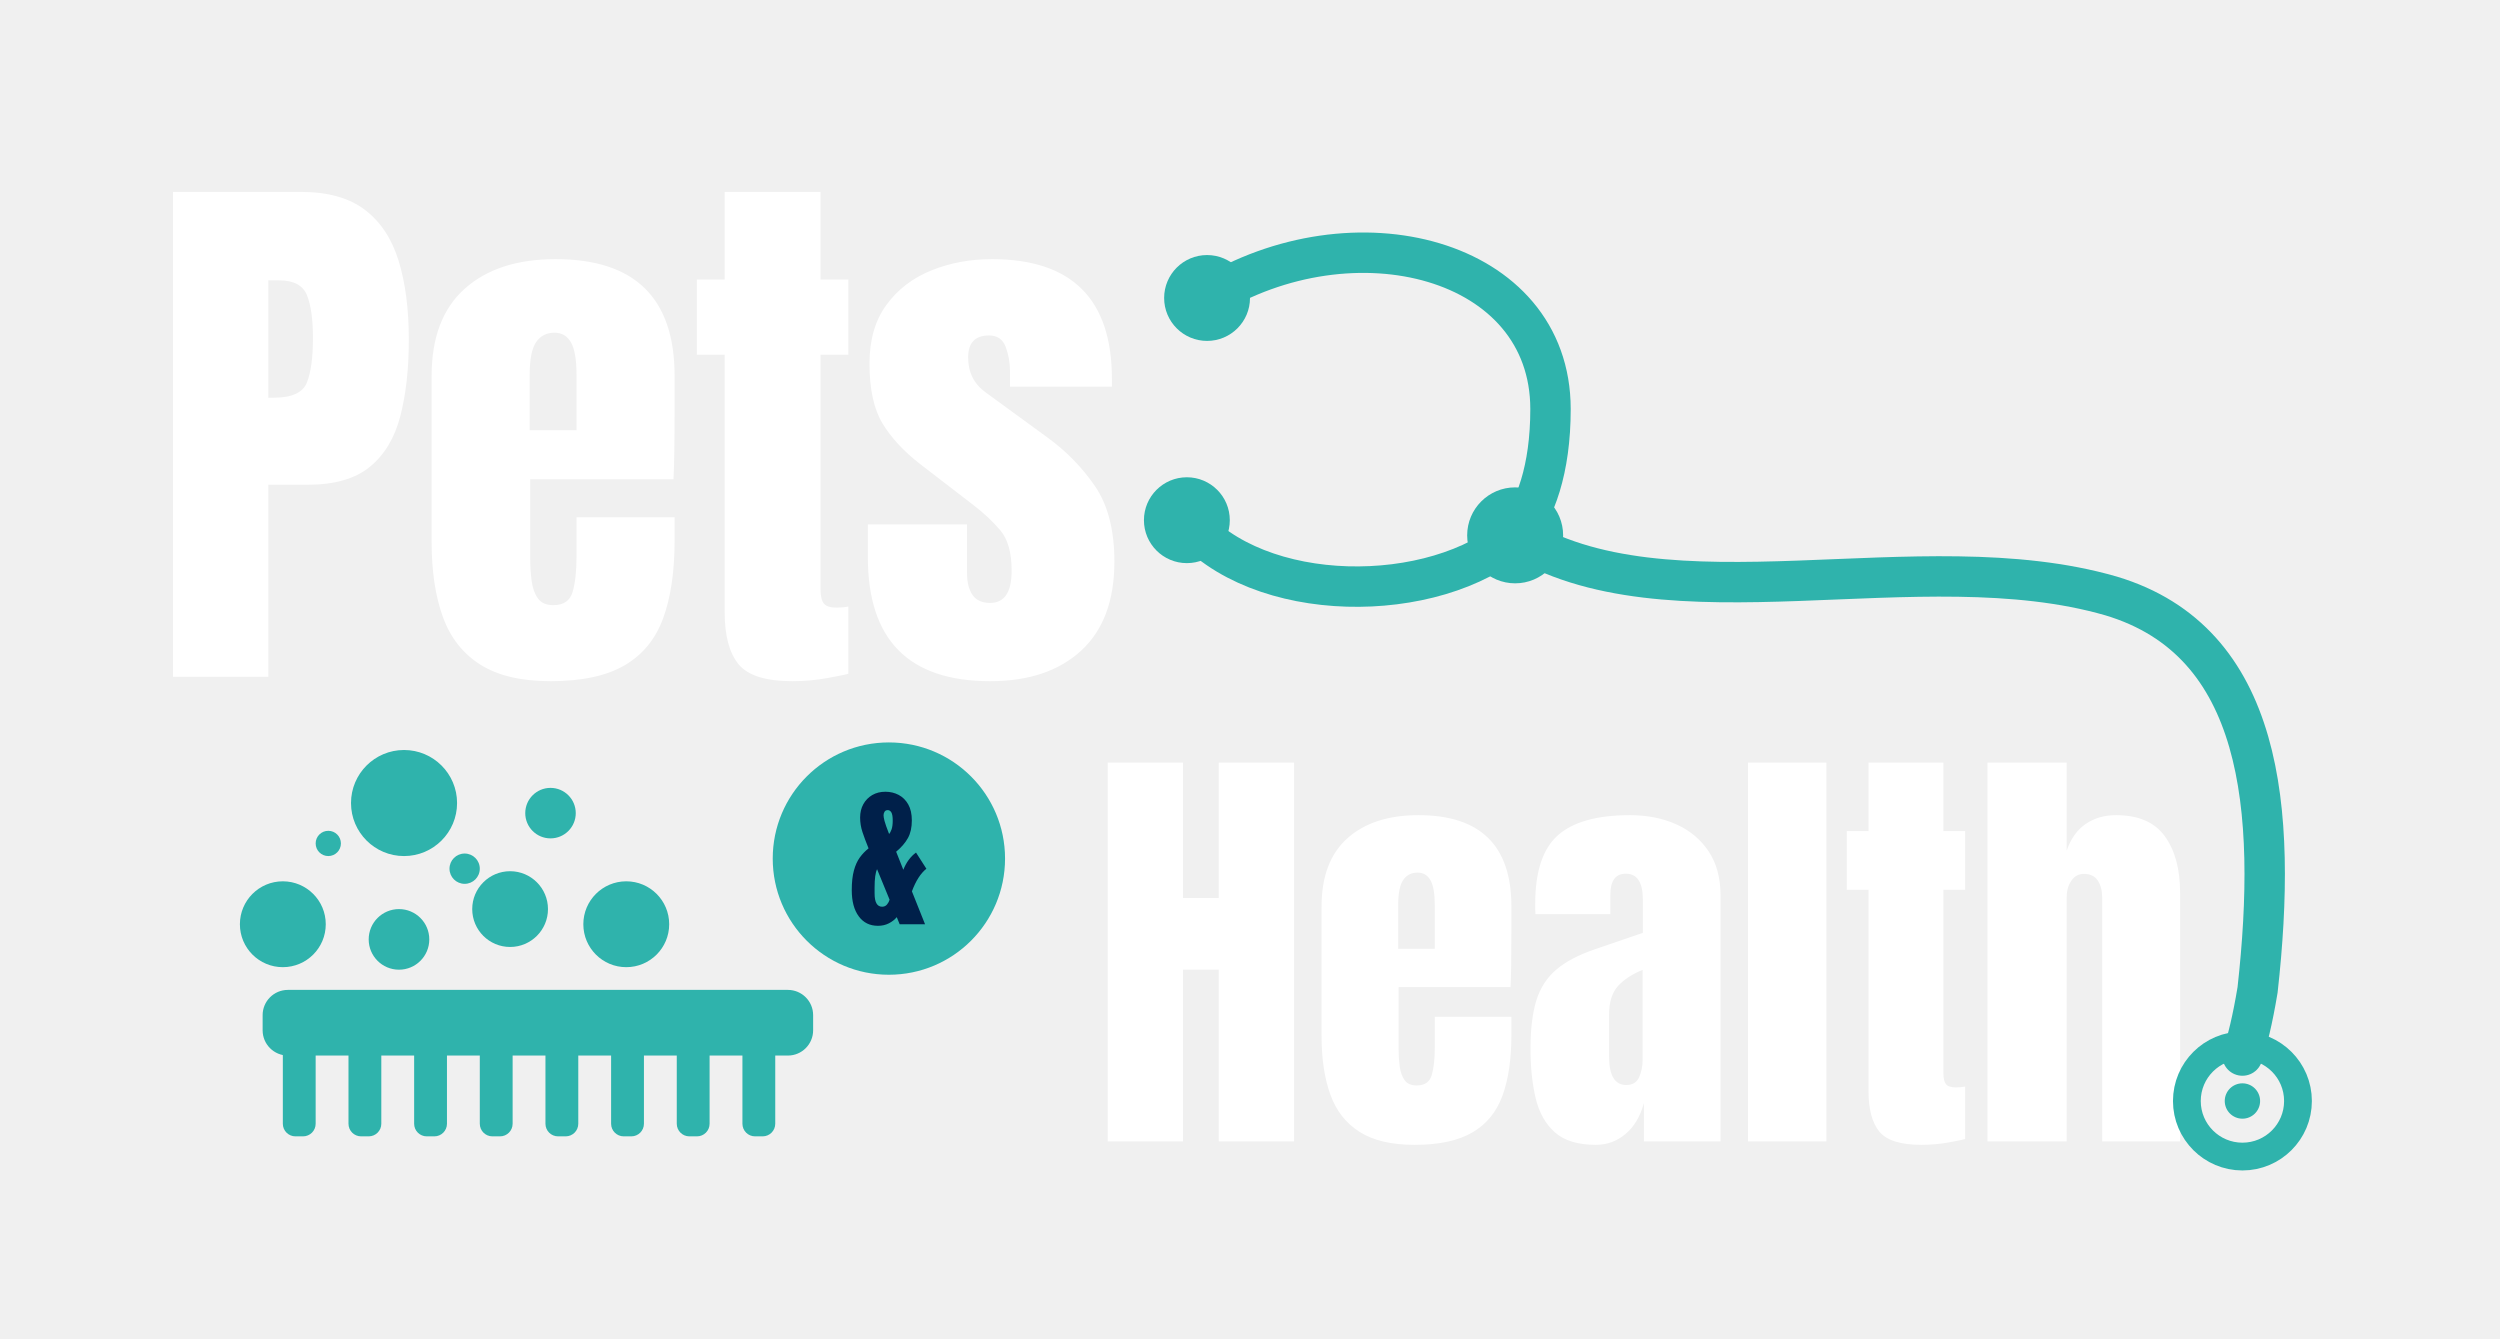
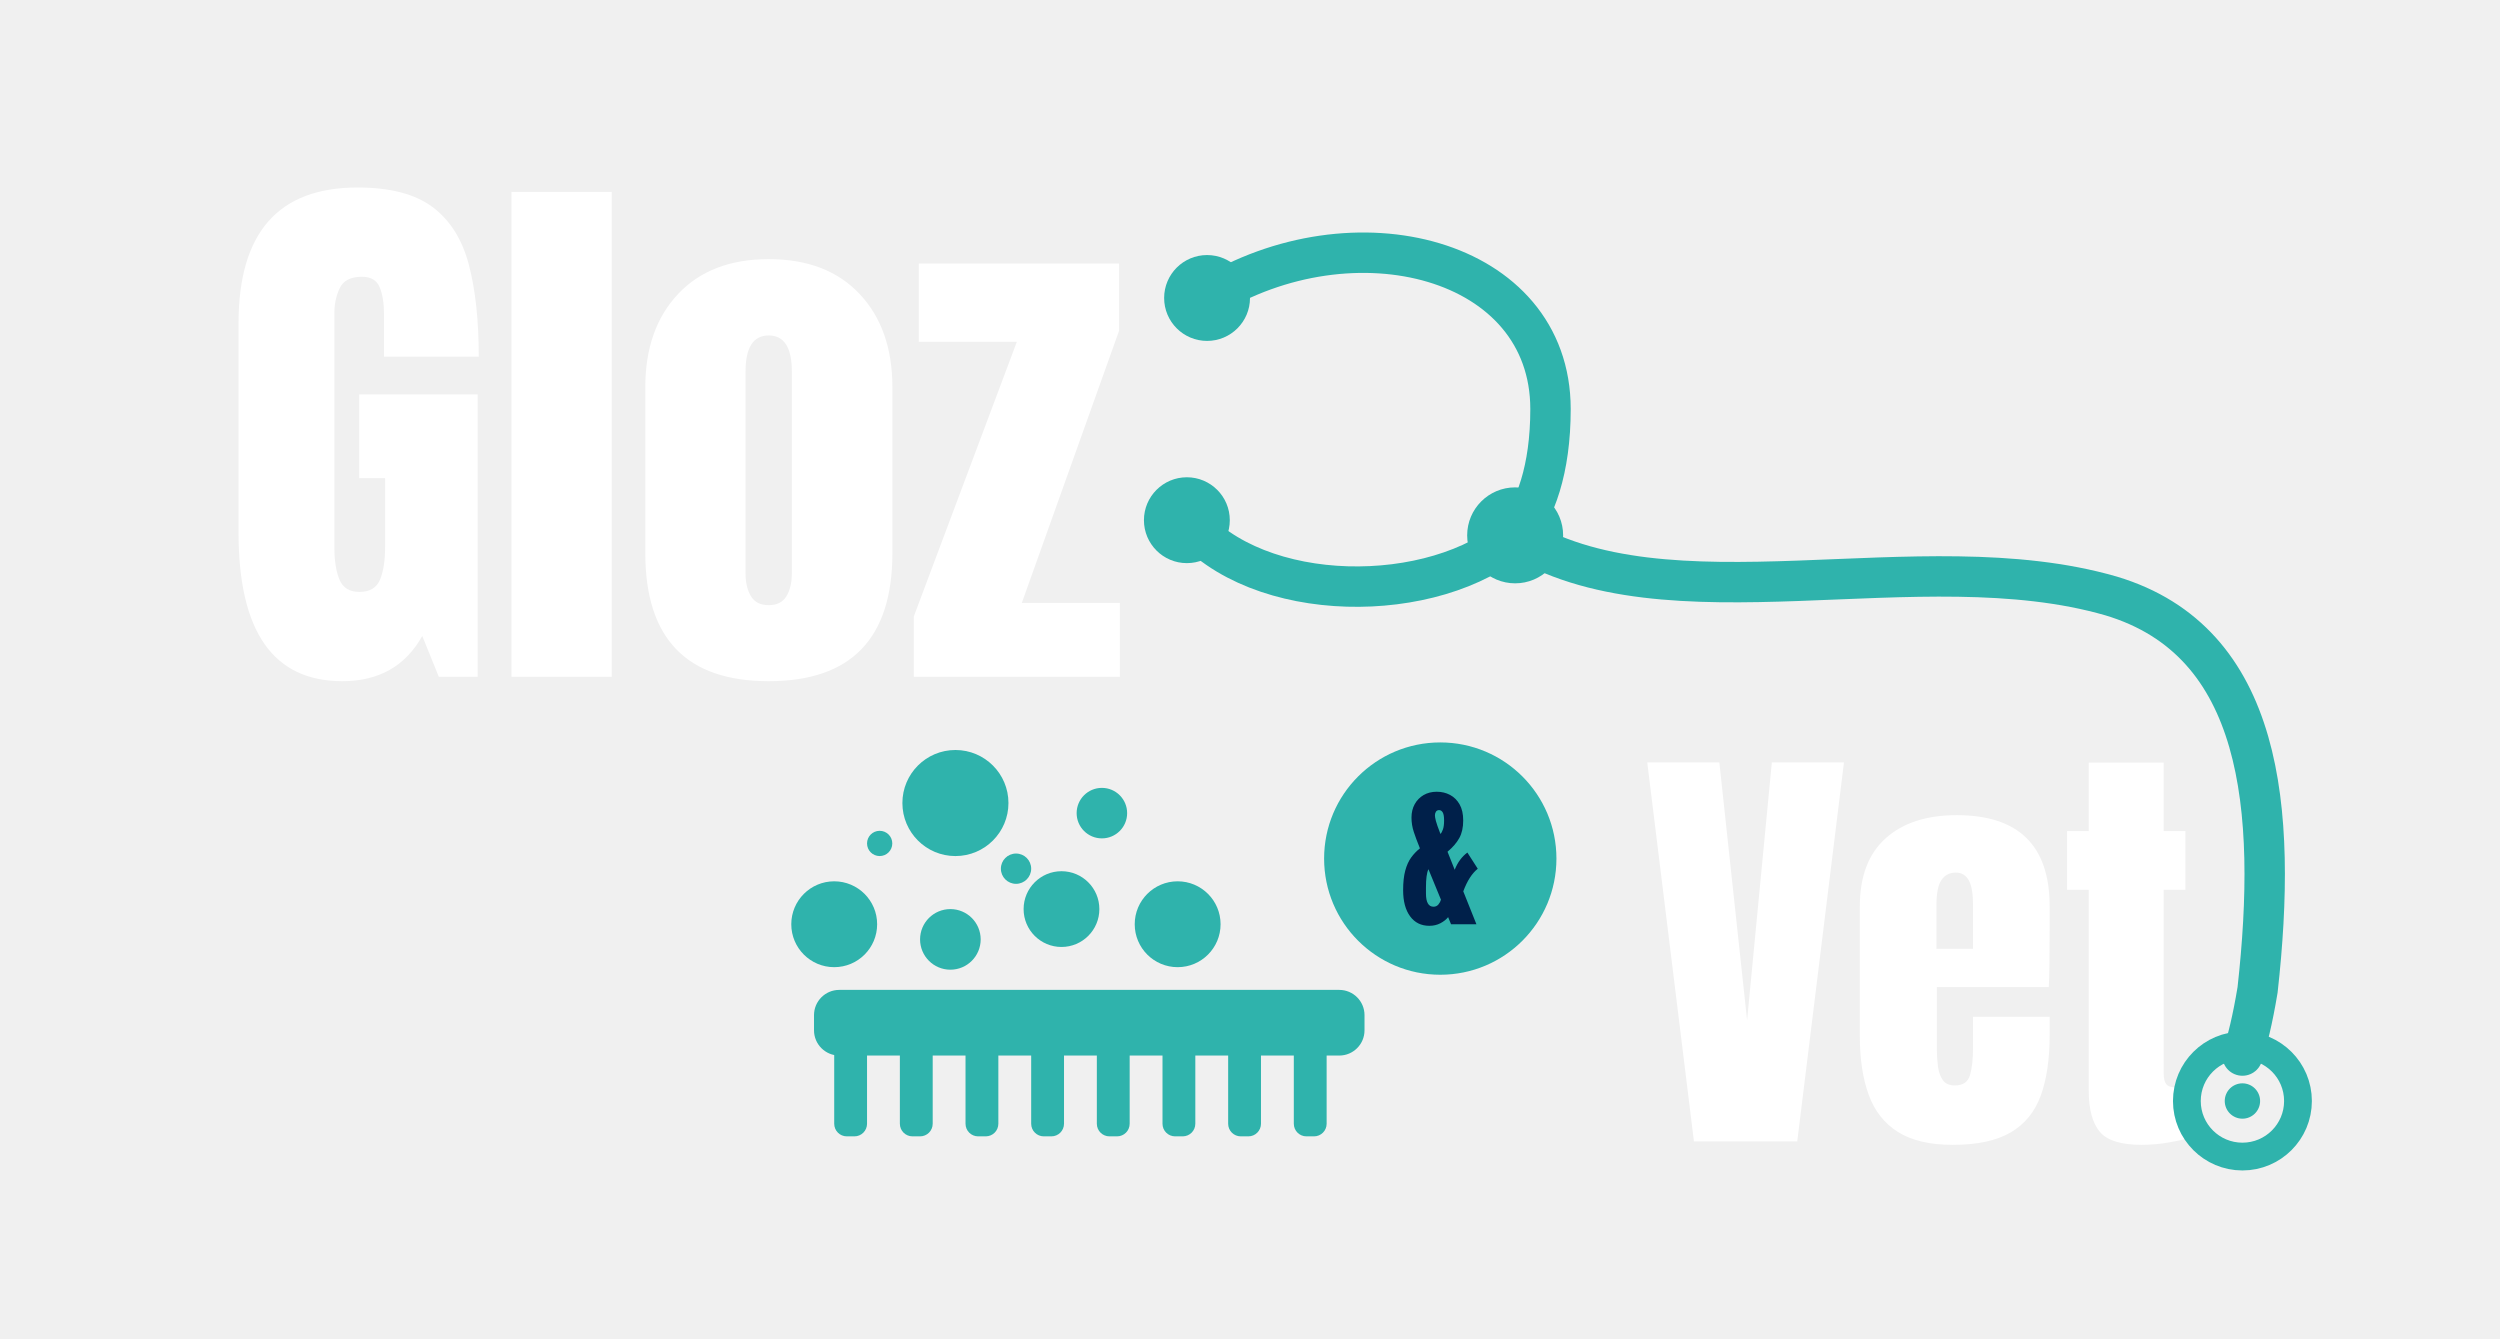
- <svg xmlns="http://www.w3.org/2000/svg" viewBox="0 0 990 530" role="img" aria-label="Pets &amp; Health">
-   <g id="pyh-palabras" fill="#FFFFFF">
-     <path id="pyh-pets" d="M106.25 268L68.51 268L68.51 76L119.24 76Q135.16 76 144.49 83.09Q153.82 90.18 157.85 103.27Q161.89 116.36 161.89 134.47L161.89 134.47Q161.89 151.93 158.51 164.85Q155.13 177.78 146.45 184.87Q137.78 191.96 121.85 191.96L121.85 191.96L106.25 191.96L106.25 268ZM106.25 111.02L106.25 157.49L108.44 157.49Q119.13 157.49 121.53 151.49Q123.93 145.49 123.93 133.82L123.93 133.82Q123.93 122.91 121.58 116.96Q119.24 111.02 110.51 111.02L110.51 111.02L106.25 111.02Z M218.05 269.75L218.05 269.75Q200.59 269.75 190.23 263.20Q179.86 256.65 175.39 244.33Q170.92 232 170.92 214.65L170.92 214.65L170.92 148.87Q170.92 126.07 184.01 114.35Q197.10 102.62 220.01 102.62L220.01 102.62Q267.14 102.62 267.14 148.87L267.14 148.87L267.14 160.76Q267.14 182.36 266.70 189.78L266.70 189.78L209.97 189.78L209.97 221.42Q209.97 225.78 210.52 229.98Q211.06 234.18 212.97 236.91Q214.88 239.64 219.14 239.64L219.14 239.64Q225.25 239.64 226.77 234.35Q228.30 229.05 228.30 220.55L228.30 220.55L228.30 204.84L267.14 204.84L267.14 214.11Q267.14 232.44 262.61 244.82Q258.08 257.20 247.34 263.47Q236.59 269.75 218.05 269.75ZM209.76 148.33L209.76 170.36L228.30 170.36L228.30 148.33Q228.30 139.49 226.12 135.62Q223.94 131.75 219.57 131.75L219.57 131.75Q214.88 131.75 212.32 135.45Q209.76 139.16 209.76 148.33L209.76 148.33Z M313.80 269.75L313.80 269.75Q297.98 269.75 292.47 263.04Q286.97 256.33 286.97 242.47L286.97 242.47L286.97 140.47L275.95 140.47L275.95 110.69L286.97 110.69L286.97 76L324.93 76L324.93 110.69L335.95 110.69L335.95 140.47L324.93 140.47L324.93 233.31Q324.93 237.35 326.24 238.98Q327.55 240.62 331.26 240.62L331.26 240.62Q333.87 240.62 335.95 240.18L335.95 240.18L335.95 266.80Q334.64 267.24 327.77 268.49Q320.89 269.75 313.80 269.75Z M392.10 269.75L392.10 269.75Q343.67 269.75 343.67 220.65L343.67 220.65L343.67 207.67L382.94 207.67L382.94 226.87Q382.94 232.44 385.12 235.60Q387.30 238.76 392.10 238.76L392.10 238.76Q400.61 238.76 400.61 226L400.61 226Q400.61 215.31 396.14 210.02Q391.67 204.73 385.23 199.82L385.23 199.82L364.39 183.78Q354.58 176.15 349.45 167.64Q344.32 159.13 344.32 143.96L344.32 143.96Q344.32 129.89 351.03 120.73Q357.74 111.56 368.81 107.09Q379.89 102.62 392.76 102.62L392.76 102.62Q440.32 102.62 440.32 150.07L440.32 150.07L440.32 153.13L399.96 153.13L399.96 146.91Q399.96 142 398.27 137.42Q396.58 132.84 391.67 132.84L391.67 132.84Q383.38 132.84 383.38 141.56L383.38 141.56Q383.38 150.40 390.36 155.42L390.36 155.42L414.58 173.09Q425.92 181.27 433.61 192.51Q441.30 203.75 441.30 222.40L441.30 222.40Q441.30 245.53 428.16 257.64Q415.01 269.75 392.10 269.75Z" />
-     <path id="pyh-health" d="M468.48 452L438.65 452L438.65 302L468.48 302L468.48 355.61L482.63 355.61L482.63 302L512.45 302L512.45 452L482.63 452L482.63 383.99L468.48 383.99L468.48 452Z M560.16 453.36L560.16 453.36Q546.52 453.36 538.43 448.25Q530.33 443.14 526.84 433.51Q523.34 423.88 523.34 410.32L523.34 410.32L523.34 358.93Q523.34 341.12 533.57 331.96Q543.80 322.80 561.70 322.80L561.70 322.80Q598.51 322.80 598.51 358.93L598.51 358.93L598.51 368.22Q598.51 385.10 598.17 390.89L598.17 390.89L553.85 390.89L553.85 415.61Q553.85 419.02 554.28 422.30Q554.71 425.58 556.20 427.71Q557.69 429.84 561.01 429.84L561.01 429.84Q565.79 429.84 566.98 425.71Q568.17 421.57 568.17 414.93L568.17 414.93L568.17 402.65L598.51 402.65L598.51 409.90Q598.51 424.22 594.98 433.89Q591.44 443.56 583.04 448.46Q574.65 453.36 560.16 453.36ZM553.68 358.51L553.68 375.72L568.17 375.72L568.17 358.51Q568.17 351.60 566.47 348.58Q564.76 345.55 561.35 345.55L561.35 345.55Q557.69 345.55 555.69 348.45Q553.68 351.35 553.68 358.51L553.68 358.51Z M631.99 453.36L631.99 453.36Q621.33 453.36 615.75 448.42Q610.17 443.48 608.12 434.87Q606.08 426.26 606.08 415.35L606.08 415.35Q606.08 403.68 608.38 396.22Q610.68 388.76 616.26 383.99Q621.85 379.22 631.65 375.89L631.65 375.89L650.57 369.41L650.57 356.29Q650.57 345.98 643.83 345.98L643.83 345.98Q637.70 345.98 637.70 354.33L637.70 354.33L637.70 362L608.04 362Q607.95 361.32 607.95 360.25Q607.95 359.19 607.95 357.82L607.95 357.82Q607.95 338.73 616.94 330.76Q625.94 322.80 645.45 322.80L645.45 322.80Q655.68 322.80 663.78 326.42Q671.87 330.04 676.60 337.11Q681.33 344.19 681.33 354.59L681.33 354.59L681.33 452L650.99 452L650.99 436.83Q648.78 444.84 643.66 449.10Q638.55 453.36 631.99 453.36ZM644.00 429.67L644.00 429.67Q647.75 429.67 649.12 426.52Q650.48 423.36 650.48 419.70L650.48 419.70L650.48 384.07Q644.18 386.63 640.68 390.51Q637.19 394.39 637.19 401.89L637.19 401.89L637.19 418.34Q637.19 429.67 644.00 429.67Z M723.25 452L692.22 452L692.22 302L723.25 302L723.25 452Z M760.90 453.36L760.90 453.36Q748.54 453.36 744.23 448.12Q739.93 442.88 739.93 432.06L739.93 432.06L739.93 352.37L731.32 352.37L731.32 329.10L739.93 329.10L739.93 302L769.59 302L769.59 329.10L778.20 329.10L778.20 352.37L769.59 352.37L769.59 424.90Q769.59 428.05 770.61 429.33Q771.63 430.61 774.53 430.61L774.53 430.61Q776.58 430.61 778.20 430.27L778.20 430.27L778.20 451.06Q777.17 451.40 771.80 452.38Q766.44 453.36 760.90 453.36Z M818.40 452L787.04 452L787.04 302L818.40 302L818.40 336.86Q820.88 329.70 825.99 326.25Q831.10 322.80 837.92 322.80L837.92 322.80Q851.22 322.80 857.27 331.15Q863.32 339.50 863.32 353.56L863.32 353.56L863.32 452L832.47 452L832.47 355.52Q832.47 351.35 830.72 348.70Q828.97 346.06 825.22 346.06L825.22 346.06Q822.07 346.06 820.24 348.79Q818.40 351.52 818.40 355.27L818.40 355.27L818.40 452Z" />
+ <svg xmlns="http://www.w3.org/2000/svg" viewBox="0 0 990 530" role="img" aria-label="Gloz Vet">
+   <g id="logo-palabras" fill="#FFFFFF">
+     <path d="M135.59 269.75L135.59 269.75Q94.46 269.75 94.46 210.84L94.46 210.84L94.46 128.04Q94.46 74.25 141.59 74.25L141.59 74.25Q161.01 74.25 171.37 82.05Q181.73 89.85 185.66 104.80Q189.59 119.75 189.59 141.24L189.59 141.24L152.06 141.24L152.06 124.22Q152.06 118 150.37 113.80Q148.68 109.60 143.33 109.60L143.33 109.60Q136.68 109.60 134.55 114.07Q132.42 118.55 132.42 123.89L132.42 123.89L132.42 216.95Q132.42 224.69 134.44 229.55Q136.46 234.40 142.35 234.40L142.35 234.40Q148.46 234.40 150.48 229.55Q152.50 224.69 152.50 216.73L152.50 216.73L152.50 189.35L142.24 189.35L142.24 156.18L189.15 156.18L189.15 268L173.77 268L167.22 251.85Q157.19 269.75 135.59 269.75Z M242.25 268L202.54 268L202.54 76L242.25 76L242.25 268Z M304.41 269.75L304.41 269.75Q255.54 269.75 255.54 219.02L255.54 219.02L255.54 153.35Q255.54 130.22 268.52 116.42Q281.50 102.62 304.41 102.62L304.41 102.62Q327.43 102.62 340.41 116.42Q353.39 130.22 353.39 153.35L353.39 153.35L353.39 219.02Q353.39 269.75 304.41 269.75ZM304.41 239.64L304.41 239.64Q309.32 239.64 311.44 236.09Q313.57 232.55 313.57 227.09L313.57 227.09L313.57 147.13Q313.57 132.84 304.41 132.84L304.41 132.84Q295.24 132.84 295.24 147.13L295.24 147.13L295.24 227.09Q295.24 232.55 297.37 236.09Q299.50 239.64 304.41 239.64Z M443.47 268L361.87 268L361.87 244.11L402.67 135.35L363.84 135.35L363.84 104.36L443.15 104.36L443.15 130.98L404.64 238.76L443.47 238.76L443.47 268Z" />
+     <path d="M711.71 452L670.80 452L652.31 301.91L680.86 301.91L691.85 404.02L701.65 301.91L730.21 301.91L711.71 452Z M773.31 453.36L773.31 453.36Q759.67 453.36 751.58 448.25Q743.48 443.14 739.99 433.51Q736.49 423.88 736.49 410.32L736.49 410.32L736.49 358.93Q736.49 341.12 746.72 331.96Q756.95 322.80 774.84 322.80L774.84 322.80Q811.66 322.80 811.66 358.93L811.66 358.93L811.66 368.22Q811.66 385.10 811.32 390.89L811.32 390.89L767.00 390.89L767.00 415.61Q767.00 419.02 767.43 422.30Q767.86 425.58 769.35 427.71Q770.84 429.84 774.16 429.84L774.16 429.84Q778.94 429.84 780.13 425.71Q781.32 421.57 781.32 414.93L781.32 414.93L781.32 402.65L811.66 402.65L811.66 409.90Q811.66 424.22 808.13 433.89Q804.59 443.56 796.19 448.46Q787.80 453.36 773.31 453.36ZM766.83 358.51L766.83 375.72L781.32 375.72L781.32 358.51Q781.32 351.60 779.62 348.58Q777.91 345.55 774.50 345.55L774.50 345.55Q770.84 345.55 768.84 348.45Q766.83 351.35 766.83 358.51L766.83 358.51Z M848.12 453.36L848.12 453.36Q835.76 453.36 831.46 448.12Q827.15 442.88 827.15 432.06L827.15 432.06L827.15 352.37L818.55 352.37L818.55 329.10L827.15 329.10L827.15 302L856.81 302L856.81 329.10L865.42 329.10L865.42 352.37L856.81 352.37L856.81 424.90Q856.81 428.05 857.84 429.33Q858.86 430.61 861.76 430.61L861.76 430.61Q863.80 430.61 865.42 430.27L865.42 430.27L865.42 451.06Q864.40 451.40 859.03 452.38Q853.66 453.36 848.12 453.36Z" />
  </g>
-   <g id="pyh-amp">
-     <circle cx="352" cy="340" r="46" fill="#2FB3AC" />
-     <path d="M11.40 0.62L11.40 0.62Q6.56 0.62 3.80-3.13Q1.03-6.88 1.03-13.47L1.03-13.47Q1.03-18.17 1.88-21.27Q2.72-24.38 4.22-26.44Q5.73-28.51 7.68-30.05L7.68-30.05L7.45-30.64Q6.20-33.71 5.27-36.50Q4.34-39.30 4.34-42.25L4.34-42.25Q4.34-45.23 5.61-47.54Q6.88-49.84 9.14-51.16Q11.40-52.47 14.33-52.47L14.33-52.47Q17.23-52.47 19.60-51.22Q21.98-49.96 23.40-47.45Q24.82-44.94 24.82-41.10L24.82-41.10Q24.82-36.93 23.27-34.13Q21.72-31.32 18.61-28.72L18.61-28.72L21.45-21.57Q23.19-25.97 26.47-28.39L26.47-28.39L30.58-21.98Q27.15-19.23 24.85-13.03L24.85-13.03L30.05 0L20.00 0L18.85-2.81Q17.70-1.39 15.76-0.38Q13.83 0.62 11.40 0.62ZM13.62-43.17L13.62-43.17Q13.62-42.40 14.00-40.91Q14.39-39.41 15.81-35.75L15.81-35.75Q16.37-36.34 16.81-37.61Q17.25-38.88 17.25-41.10L17.25-41.10Q17.25-43.37 16.71-44.29Q16.16-45.20 15.28-45.20L15.28-45.20Q14.42-45.20 14.02-44.57Q13.62-43.93 13.62-43.17ZM10.07-14.57L10.07-12.20Q10.07-6.94 13.06-6.94L13.06-6.94Q14.27-6.94 15.01-7.84Q15.75-8.75 16.01-9.72L16.01-9.72L11.05-21.80Q10.07-19.74 10.07-14.57L10.07-14.57Z" transform="translate(336.267 366)" fill="#00204A" />
+   <g id="logo-amp">
+     <circle cx="570.348" cy="340" r="46" fill="#2FB3AC" />
+     <path d="M11.40 0.62L11.40 0.62Q6.56 0.62 3.80-3.13Q1.03-6.88 1.03-13.47L1.03-13.47Q1.03-18.17 1.88-21.27Q2.72-24.38 4.22-26.44Q5.73-28.51 7.68-30.05L7.68-30.05L7.45-30.64Q6.20-33.71 5.27-36.50Q4.34-39.30 4.34-42.25L4.34-42.25Q4.34-45.23 5.61-47.54Q6.88-49.84 9.14-51.16Q11.40-52.47 14.33-52.47L14.33-52.47Q17.23-52.47 19.60-51.22Q21.98-49.96 23.40-47.45Q24.82-44.94 24.82-41.10L24.82-41.10Q24.82-36.93 23.27-34.13Q21.72-31.32 18.61-28.72L18.61-28.72L21.45-21.57Q23.19-25.97 26.47-28.39L26.47-28.39L30.58-21.98Q27.15-19.23 24.85-13.03L24.85-13.03L30.05 0L20.00 0L18.85-2.81Q17.70-1.39 15.76-0.38Q13.83 0.62 11.40 0.62ZM13.62-43.17L13.62-43.17Q13.62-42.40 14.00-40.91Q14.39-39.41 15.81-35.75L15.81-35.75Q16.37-36.34 16.81-37.61Q17.25-38.88 17.25-41.10L17.25-41.10Q17.25-43.37 16.71-44.29Q16.16-45.20 15.28-45.20L15.28-45.20Q14.42-45.20 14.02-44.57Q13.62-43.93 13.62-43.17ZM10.07-14.57L10.07-12.20Q10.07-6.94 13.06-6.94L13.06-6.94Q14.27-6.94 15.01-7.84Q15.75-8.75 16.01-9.72L16.01-9.72L11.05-21.80Q10.07-19.74 10.07-14.57L10.07-14.57Z" transform="translate(554.61 366)" fill="#00204A" />
  </g>
-   <g id="pyh-esteto" fill="#2FB3AC">
+   <g id="logo-esteto" fill="#2FB3AC">
    <g fill="none" stroke="#2FB3AC" stroke-width="16" stroke-linecap="round">
      <path d="M478 118 C 536 82, 614 102, 614 162 C 614 186, 608 202, 600 212" />
      <path d="M470 206 C 498 240, 568 240, 600 212" />
      <path d="M600 212 C 660 250, 760 214, 836 236 C 896 254, 902 320, 894 392 C 892 404, 890 412, 888 418" />
    </g>
    <circle cx="478" cy="118" r="17" />
    <circle cx="470" cy="206" r="17" />
    <circle cx="600" cy="212" r="19" />
    <circle cx="888" cy="436" r="22" fill="none" stroke="#2FB3AC" stroke-width="11" />
    <circle cx="888" cy="436" r="7" fill="#2FB3AC" />
  </g>
-   <g id="pyh-estetica" fill="#2FB3AC">
-     <circle cx="112" cy="366" r="17" />
-     <circle cx="160" cy="318" r="21" />
-     <circle cx="158" cy="372" r="12" />
-     <circle cx="202" cy="360" r="15" />
-     <circle cx="218" cy="322" r="10" />
-     <circle cx="248" cy="366" r="17" />
-     <circle cx="130" cy="334" r="5" />
-     <circle cx="184" cy="344" r="6" />
-     <rect x="104" y="392" width="218" height="26" rx="10" />
-     <rect x="112" y="410" width="13" height="40" rx="5" />
-     <rect x="138" y="410" width="13" height="40" rx="5" />
-     <rect x="164" y="410" width="13" height="40" rx="5" />
-     <rect x="190" y="410" width="13" height="40" rx="5" />
-     <rect x="216" y="410" width="13" height="40" rx="5" />
-     <rect x="242" y="410" width="13" height="40" rx="5" />
-     <rect x="268" y="410" width="13" height="40" rx="5" />
-     <rect x="294" y="410" width="13" height="40" rx="5" />
+   <g id="logo-estetica" fill="#2FB3AC">
+     <circle cx="330.348" cy="366" r="17" />
+     <circle cx="378.348" cy="318" r="21" />
+     <circle cx="376.348" cy="372" r="12" />
+     <circle cx="420.348" cy="360" r="15" />
+     <circle cx="436.348" cy="322" r="10" />
+     <circle cx="466.348" cy="366" r="17" />
+     <circle cx="348.348" cy="334" r="5" />
+     <circle cx="402.348" cy="344" r="6" />
+     <rect x="322.348" y="392" width="218" height="26" rx="10" />
+     <rect x="330.348" y="410" width="13" height="40" rx="5" />
+     <rect x="356.348" y="410" width="13" height="40" rx="5" />
+     <rect x="382.348" y="410" width="13" height="40" rx="5" />
+     <rect x="408.348" y="410" width="13" height="40" rx="5" />
+     <rect x="434.348" y="410" width="13" height="40" rx="5" />
+     <rect x="460.348" y="410" width="13" height="40" rx="5" />
+     <rect x="486.348" y="410" width="13" height="40" rx="5" />
+     <rect x="512.348" y="410" width="13" height="40" rx="5" />
  </g>
</svg>
